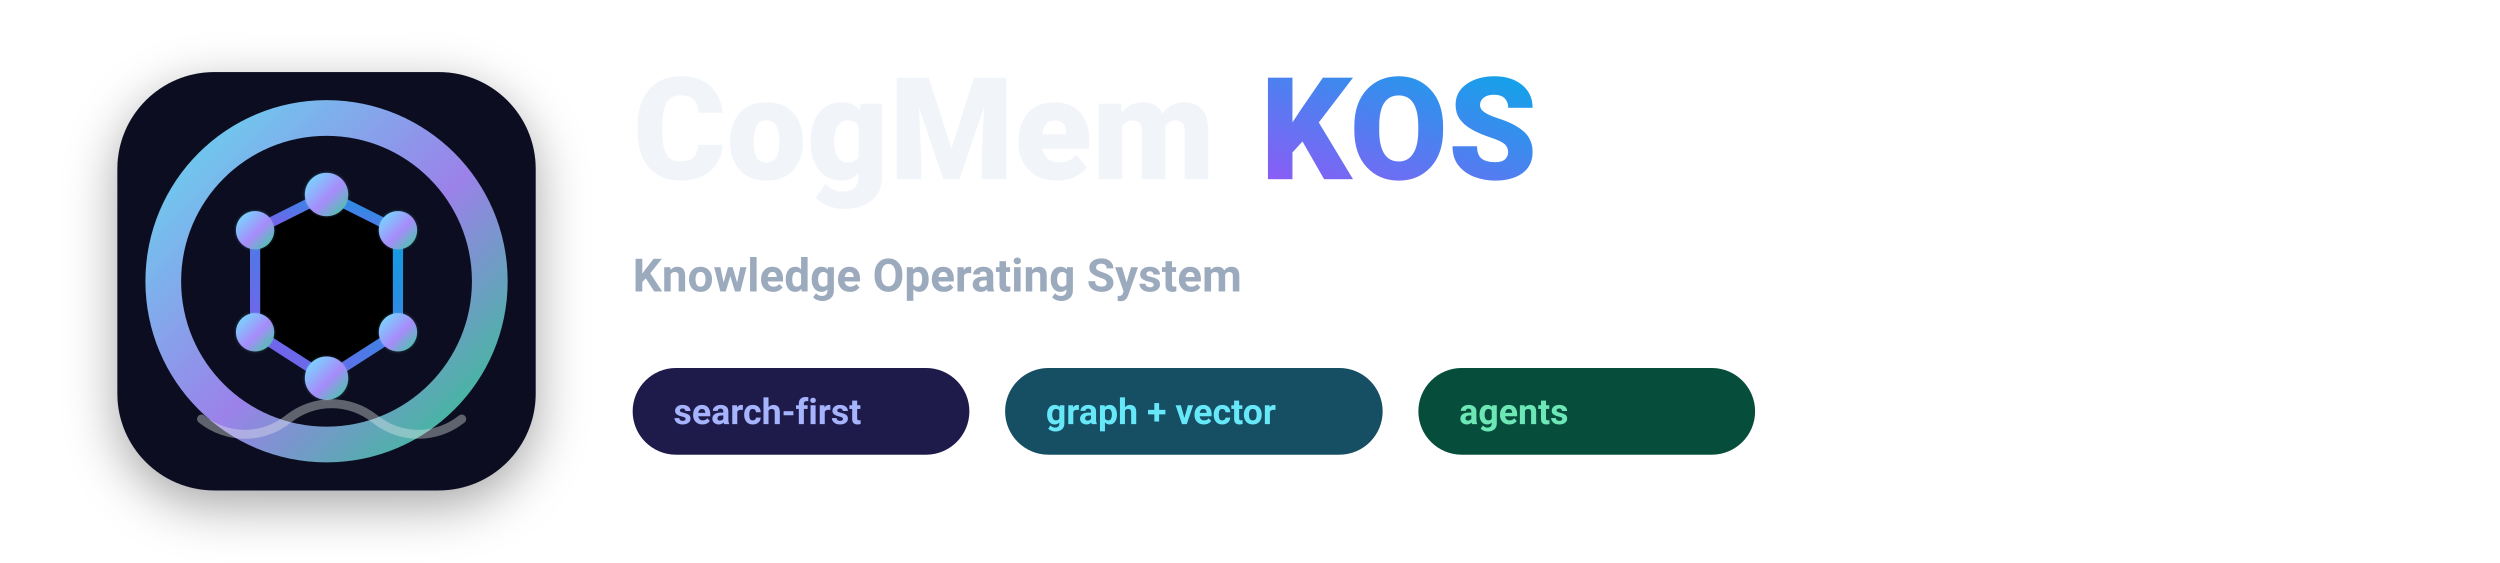
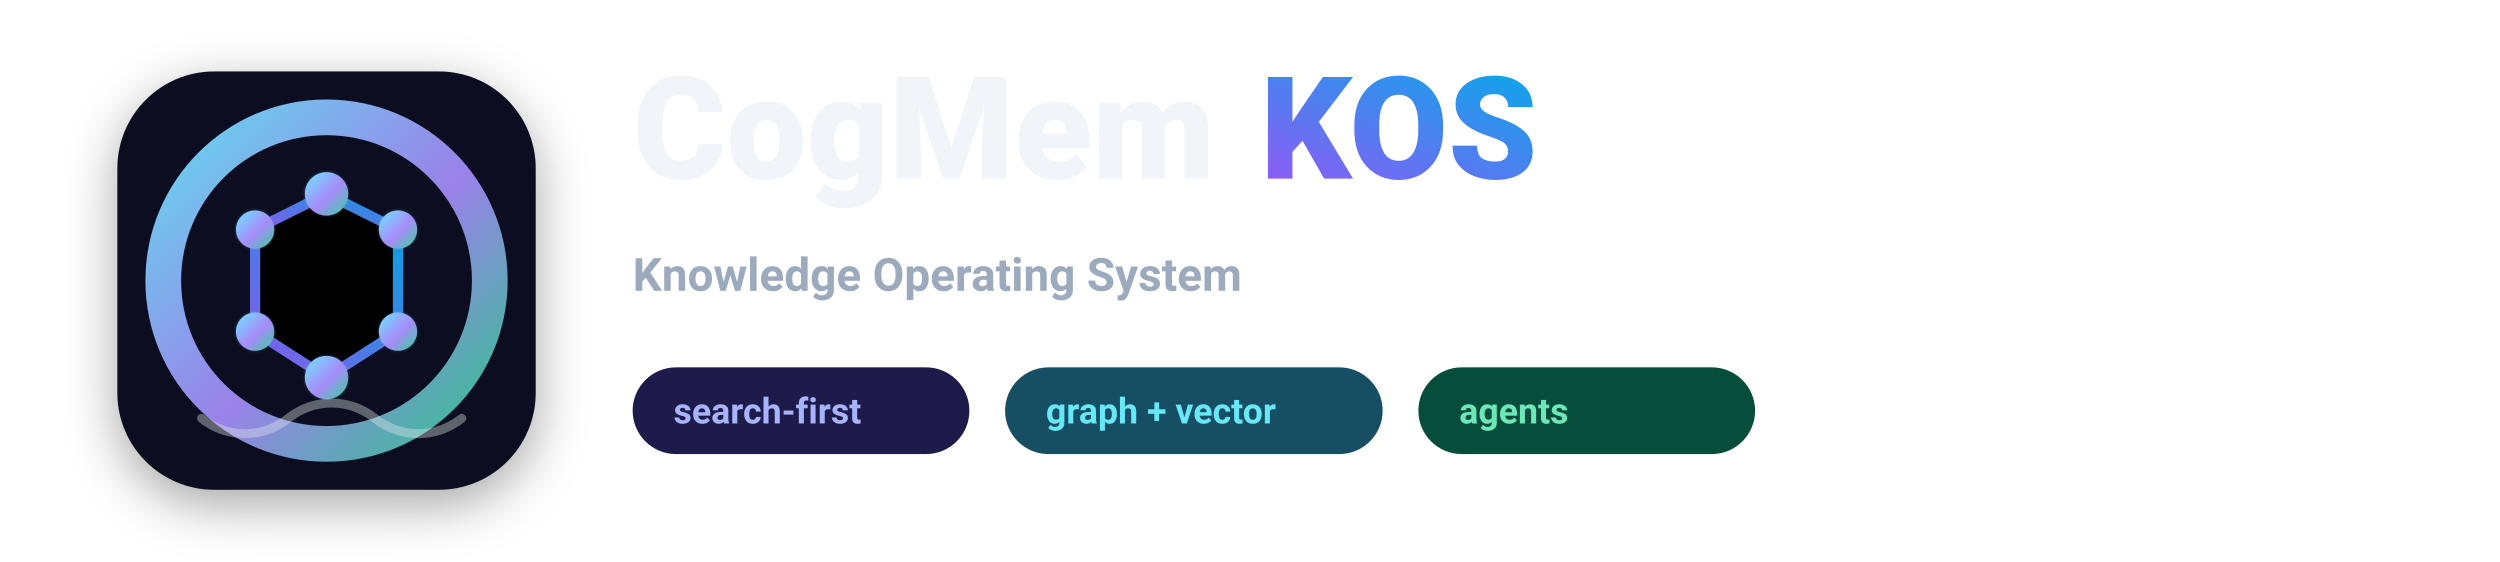
- <svg xmlns="http://www.w3.org/2000/svg" width="200" height="45" viewBox="0 0 980 220" role="img" aria-label="CogMem KOS logo">
+ <svg xmlns="http://www.w3.org/2000/svg" viewBox="0 0 980 220" role="img" aria-label="CogMem KOS logo">
  <defs>
    <linearGradient id="g1" x1="0" y1="0" x2="1" y2="1">
      <stop offset="0" stop-color="#6EE7FF" />
      <stop offset="0.55" stop-color="#A78BFA" />
      <stop offset="1" stop-color="#34D399" />
    </linearGradient>
    <linearGradient id="g2" x1="1" y1="0" x2="0" y2="1">
      <stop offset="0" stop-color="#0EA5E9" />
      <stop offset="1" stop-color="#8B5CF6" />
    </linearGradient>
    <filter id="softShadow" x="-30%" y="-30%" width="160%" height="160%">
      <feDropShadow dx="0" dy="6" stdDeviation="10" flood-color="#000" flood-opacity="0.35" />
    </filter>
    <filter id="innerGlow" x="-30%" y="-30%" width="160%" height="160%">
      <feGaussianBlur in="SourceGraphic" stdDeviation="0.6" result="blur" />
      <feColorMatrix in="blur" type="matrix" values="1 0 0 0 0                 0 1 0 0 0                 0 0 1 0 0                 0 0 0 0.45 0" result="glow" />
      <feMerge>
        <feMergeNode in="glow" />
        <feMergeNode in="SourceGraphic" />
      </feMerge>
    </filter>
    <style>
      .wordmark { font-family: ui-sans-serif, system-ui, -apple-system, Segoe UI, Roboto, Helvetica, Arial, "Apple Color Emoji","Segoe UI Emoji"; }
    </style>
  </defs>
  <g transform="translate(46,28)" filter="url(#softShadow)">
    <rect x="0" y="0" width="164" height="164" rx="38" fill="#0B1020" />
    <path d="M82 18              a64 64 0 1 1 0 128              a64 64 0 1 1 0 -128" fill="none" stroke="url(#g1)" stroke-width="14" stroke-linecap="round" opacity="0.92" />
    <g stroke="url(#g2)" stroke-width="4" stroke-linecap="round" stroke-linejoin="round" opacity="0.95">
      <path d="M54 62 L82 48 L110 62" />
      <path d="M54 62 L54 102 L82 120 L110 102 L110 62" />
      <path d="M82 48 L82 120" />
    </g>
    <g filter="url(#innerGlow)">
      <circle cx="82" cy="48" r="8.5" fill="url(#g1)" />
      <circle cx="54" cy="62" r="7.5" fill="url(#g1)" />
      <circle cx="110" cy="62" r="7.5" fill="url(#g1)" />
      <circle cx="54" cy="102" r="7.5" fill="url(#g1)" />
      <circle cx="110" cy="102" r="7.5" fill="url(#g1)" />
      <circle cx="82" cy="120" r="8.5" fill="url(#g1)" />
    </g>
    <g opacity="0.85">
      <path d="M33 136                c10 8 24 8 34 0                c10 -8 24 -8 34 0                c10 8 24 8 34 0" fill="none" stroke="#E5E7EB" stroke-width="3.5" stroke-linecap="round" opacity="0.45" />
    </g>
  </g>
  <g class="wordmark" transform="translate(248,70)">
    <text x="0" y="0" font-size="56" font-weight="800" fill="#F1F5F9">CogMem</text>
    <text x="246" y="0" font-size="56" font-weight="800" fill="url(#g2)">KOS</text>
    <text x="0" y="44" font-size="18" font-weight="600" fill="#94A3B8" opacity="0.92">
      Knowledge Operating System
    </text>
    <g transform="translate(0,74)">
      <rect x="0" y="0" width="132" height="34" rx="17" fill="#1E1B4B" />
      <text x="16" y="22" font-size="14" font-weight="700" fill="#A5B4FC">search-first</text>
      <rect x="146" y="0" width="148" height="34" rx="17" fill="#164E63" />
      <text x="162" y="22" font-size="14" font-weight="700" fill="#67E8F9">graph + vector</text>
      <rect x="308" y="0" width="132" height="34" rx="17" fill="#064E3B" />
      <text x="324" y="22" font-size="14" font-weight="700" fill="#6EE7B7">agents</text>
    </g>
  </g>
</svg>
